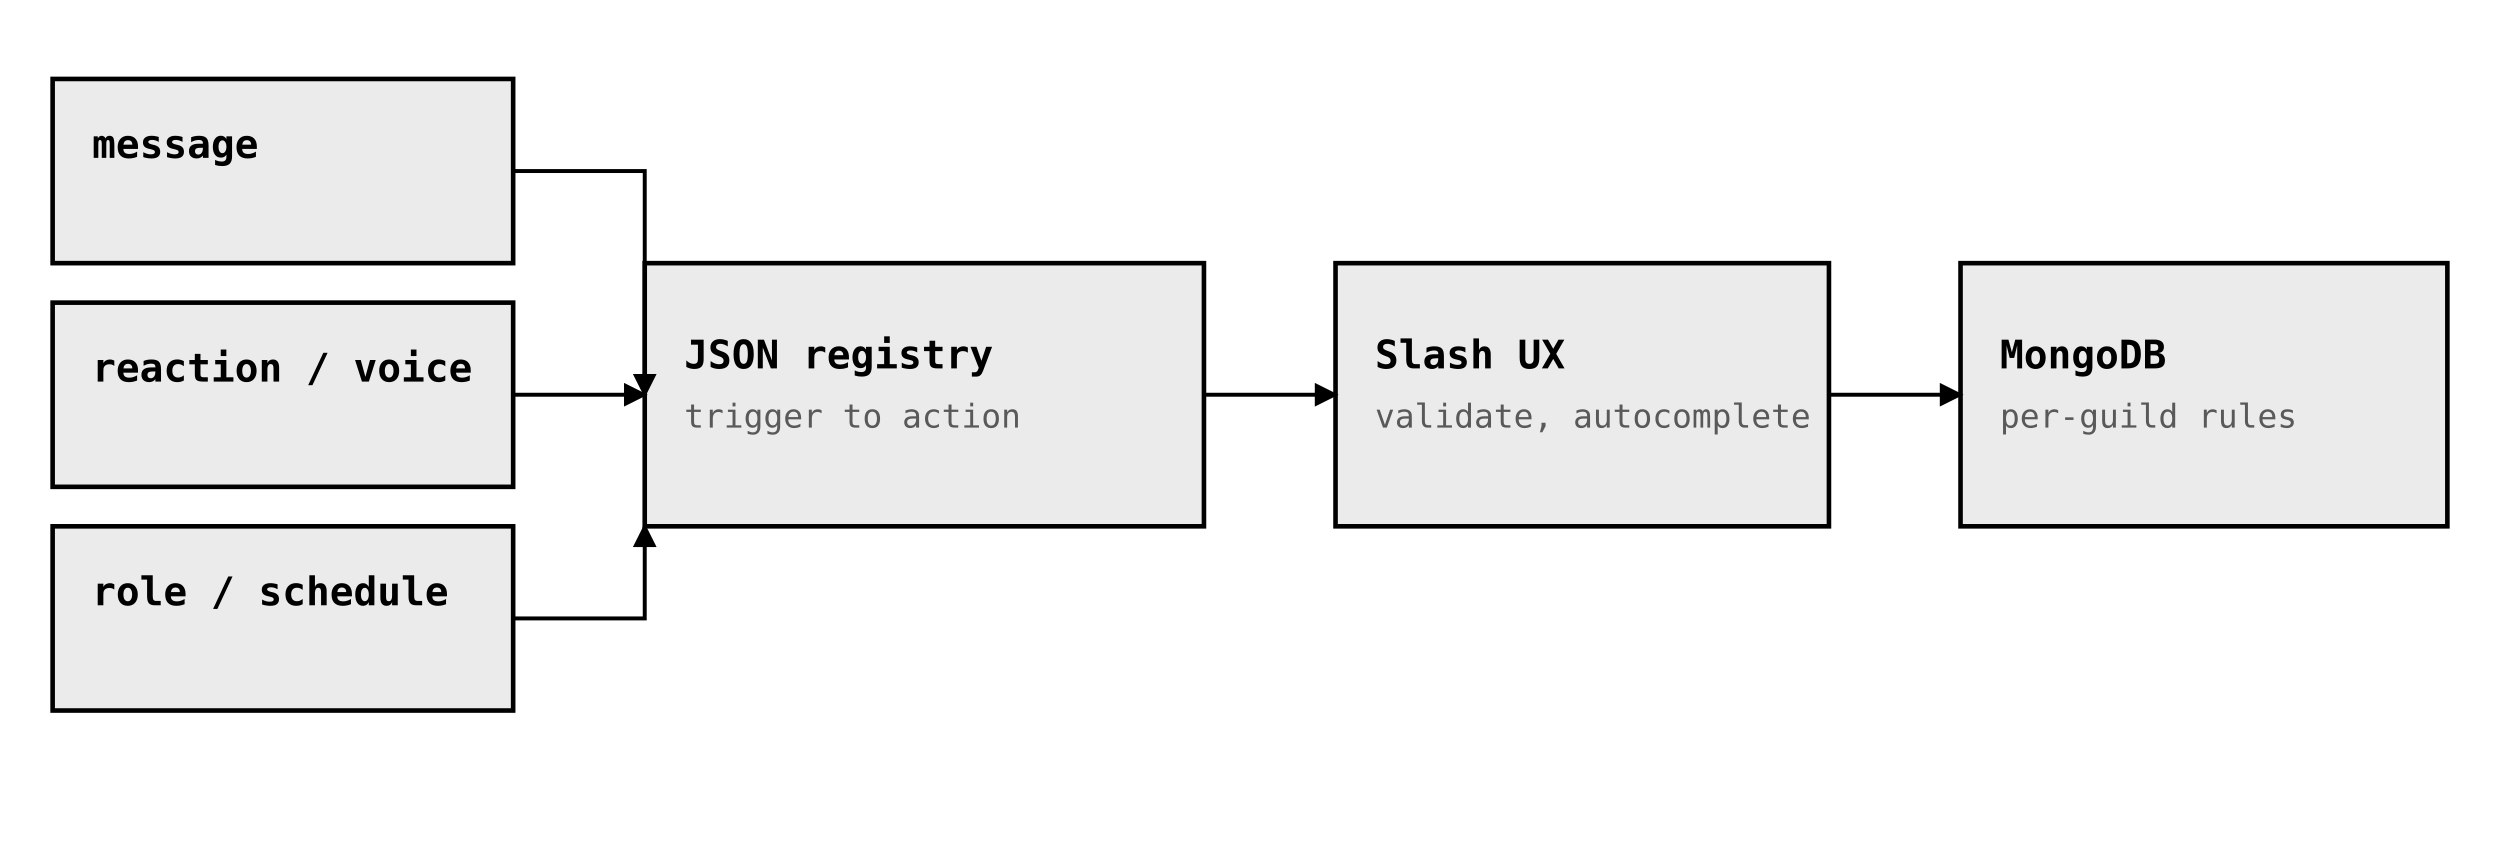
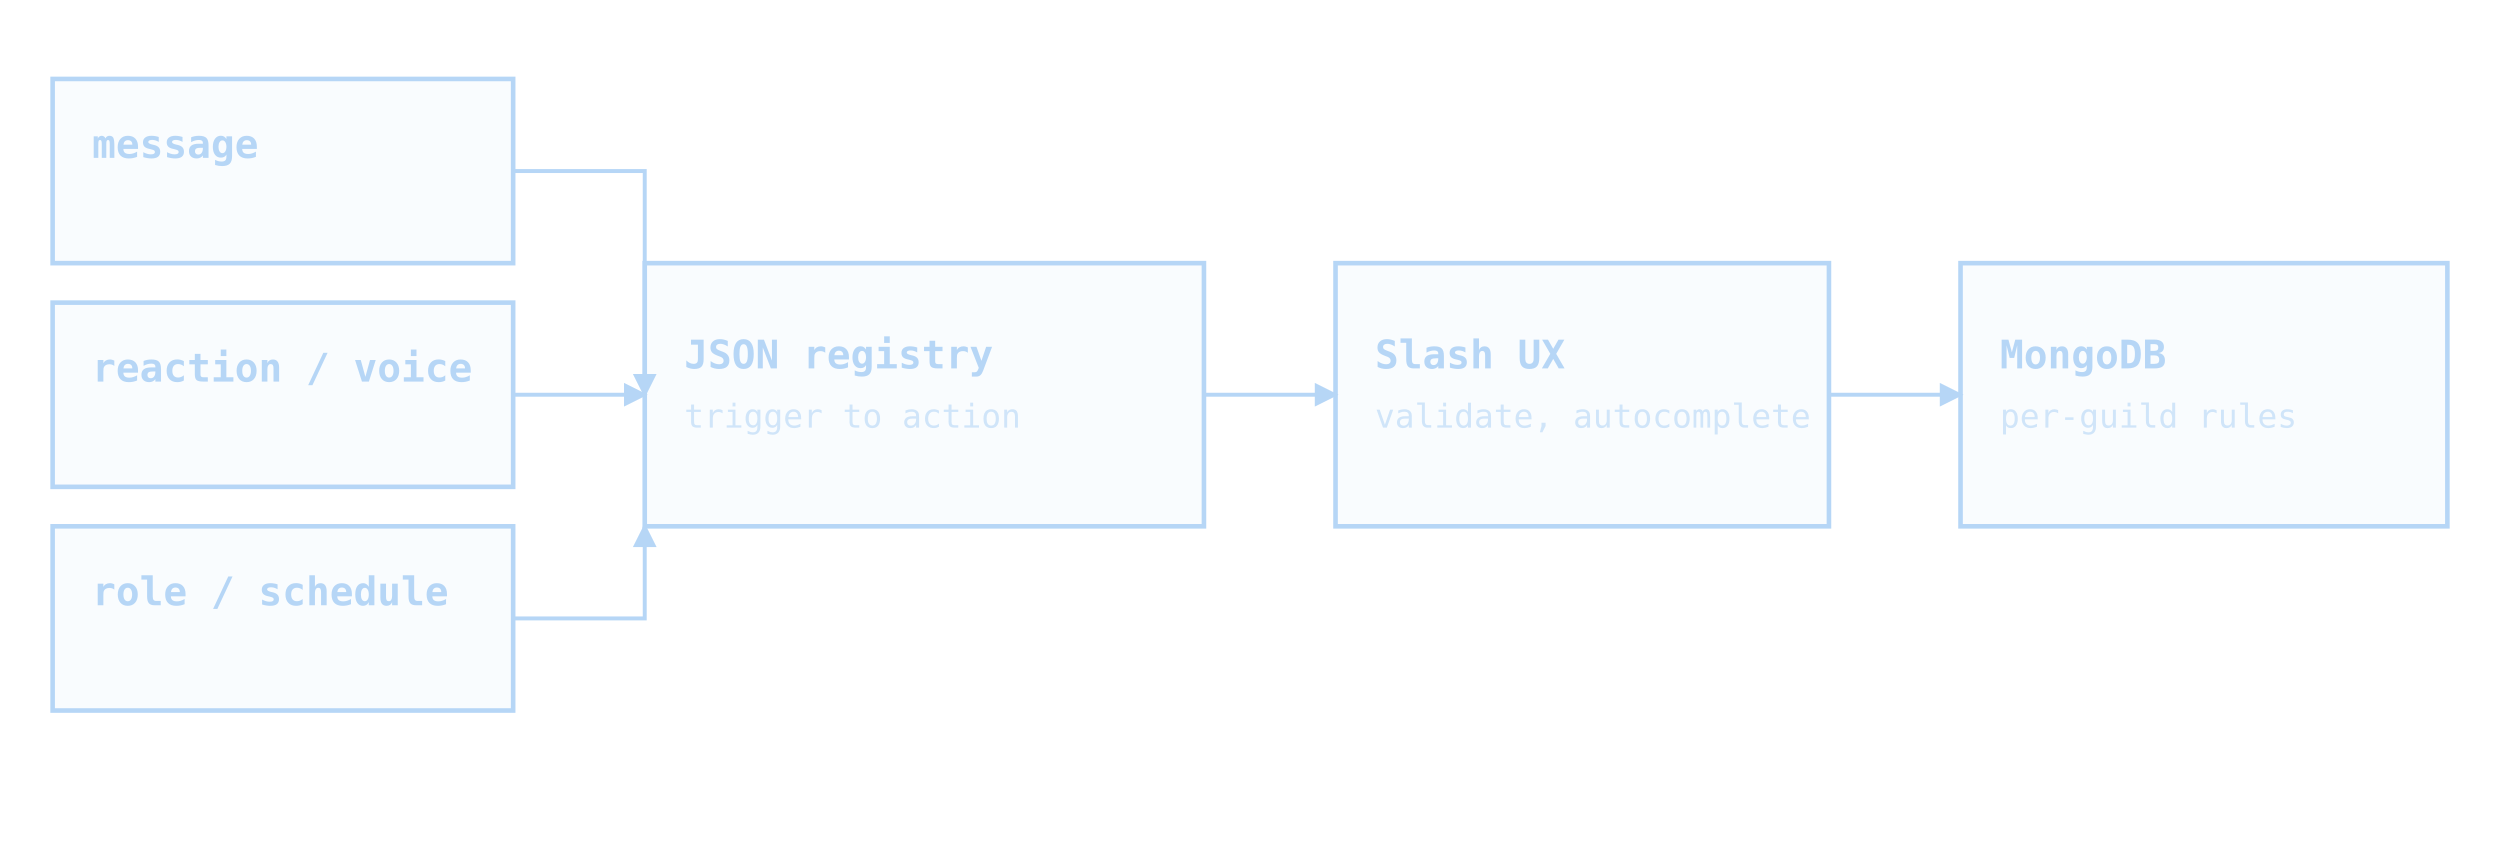
- <svg xmlns="http://www.w3.org/2000/svg" viewBox="0 0 760 260" role="img" aria-label="Triggered compose-a-rule pipeline">
+ <svg xmlns="http://www.w3.org/2000/svg" color="#b6d6f6" viewBox="0 0 760 260" role="img" aria-label="Triggered compose-a-rule pipeline">
  <style>
    .box { fill: none; stroke: currentColor; stroke-width: 1.4; }
    .fill { fill: currentColor; fill-opacity: 0.08; }
    .t { font: 600 12px ui-monospace, SFMono-Regular, Menlo, monospace; fill: currentColor; }
    .s { font: 400 10px ui-monospace, SFMono-Regular, Menlo, monospace; fill: currentColor; opacity: 0.62; }
    .arr { stroke: currentColor; stroke-width: 1.2; fill: none; marker-end: url(#ah); }
  </style>
  <defs>
    <marker id="ah" viewBox="0 0 8 8" refX="7" refY="4" markerWidth="6" markerHeight="6" orient="auto">
      <path d="M0 0 L8 4 L0 8 z" fill="currentColor" />
    </marker>
  </defs>
  <rect class="box fill" x="16" y="24" width="140" height="56" />
  <text class="t" x="28" y="48">message</text>
  <rect class="box fill" x="16" y="92" width="140" height="56" />
  <text class="t" x="28" y="116">reaction / voice</text>
  <rect class="box fill" x="16" y="160" width="140" height="56" />
  <text class="t" x="28" y="184">role / schedule</text>
  <rect class="box fill" x="196" y="80" width="170" height="80" />
  <text class="t" x="208" y="112">JSON registry</text>
  <text class="s" x="208" y="130">trigger to action</text>
  <rect class="box fill" x="406" y="80" width="150" height="80" />
  <text class="t" x="418" y="112">Slash UX</text>
  <text class="s" x="418" y="130">validate, autocomplete</text>
  <rect class="box fill" x="596" y="80" width="148" height="80" />
  <text class="t" x="608" y="112">MongoDB</text>
  <text class="s" x="608" y="130">per-guild rules</text>
  <path class="arr" d="M156 52 H196 V120" />
  <path class="arr" d="M156 120 H196" />
  <path class="arr" d="M156 188 H196 V160" />
  <path class="arr" d="M366 120 H406" />
  <path class="arr" d="M556 120 H596" />
</svg>
